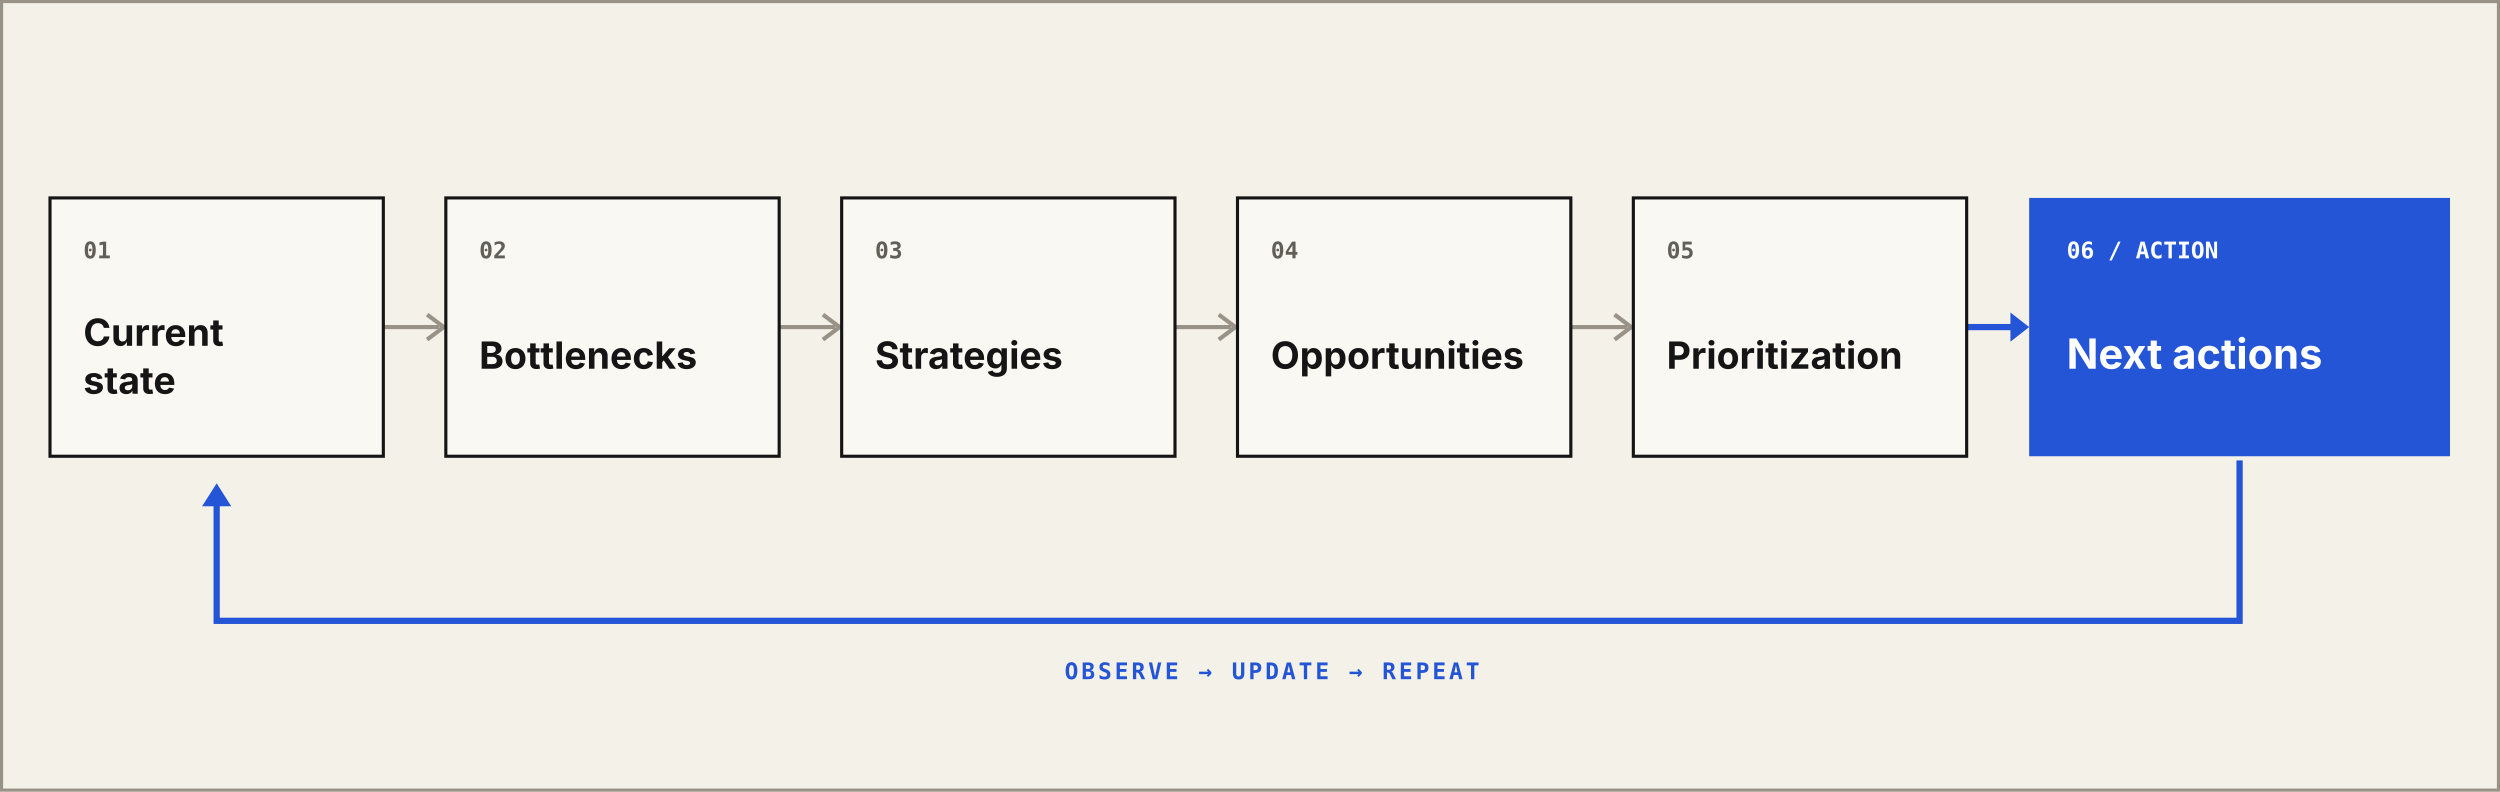
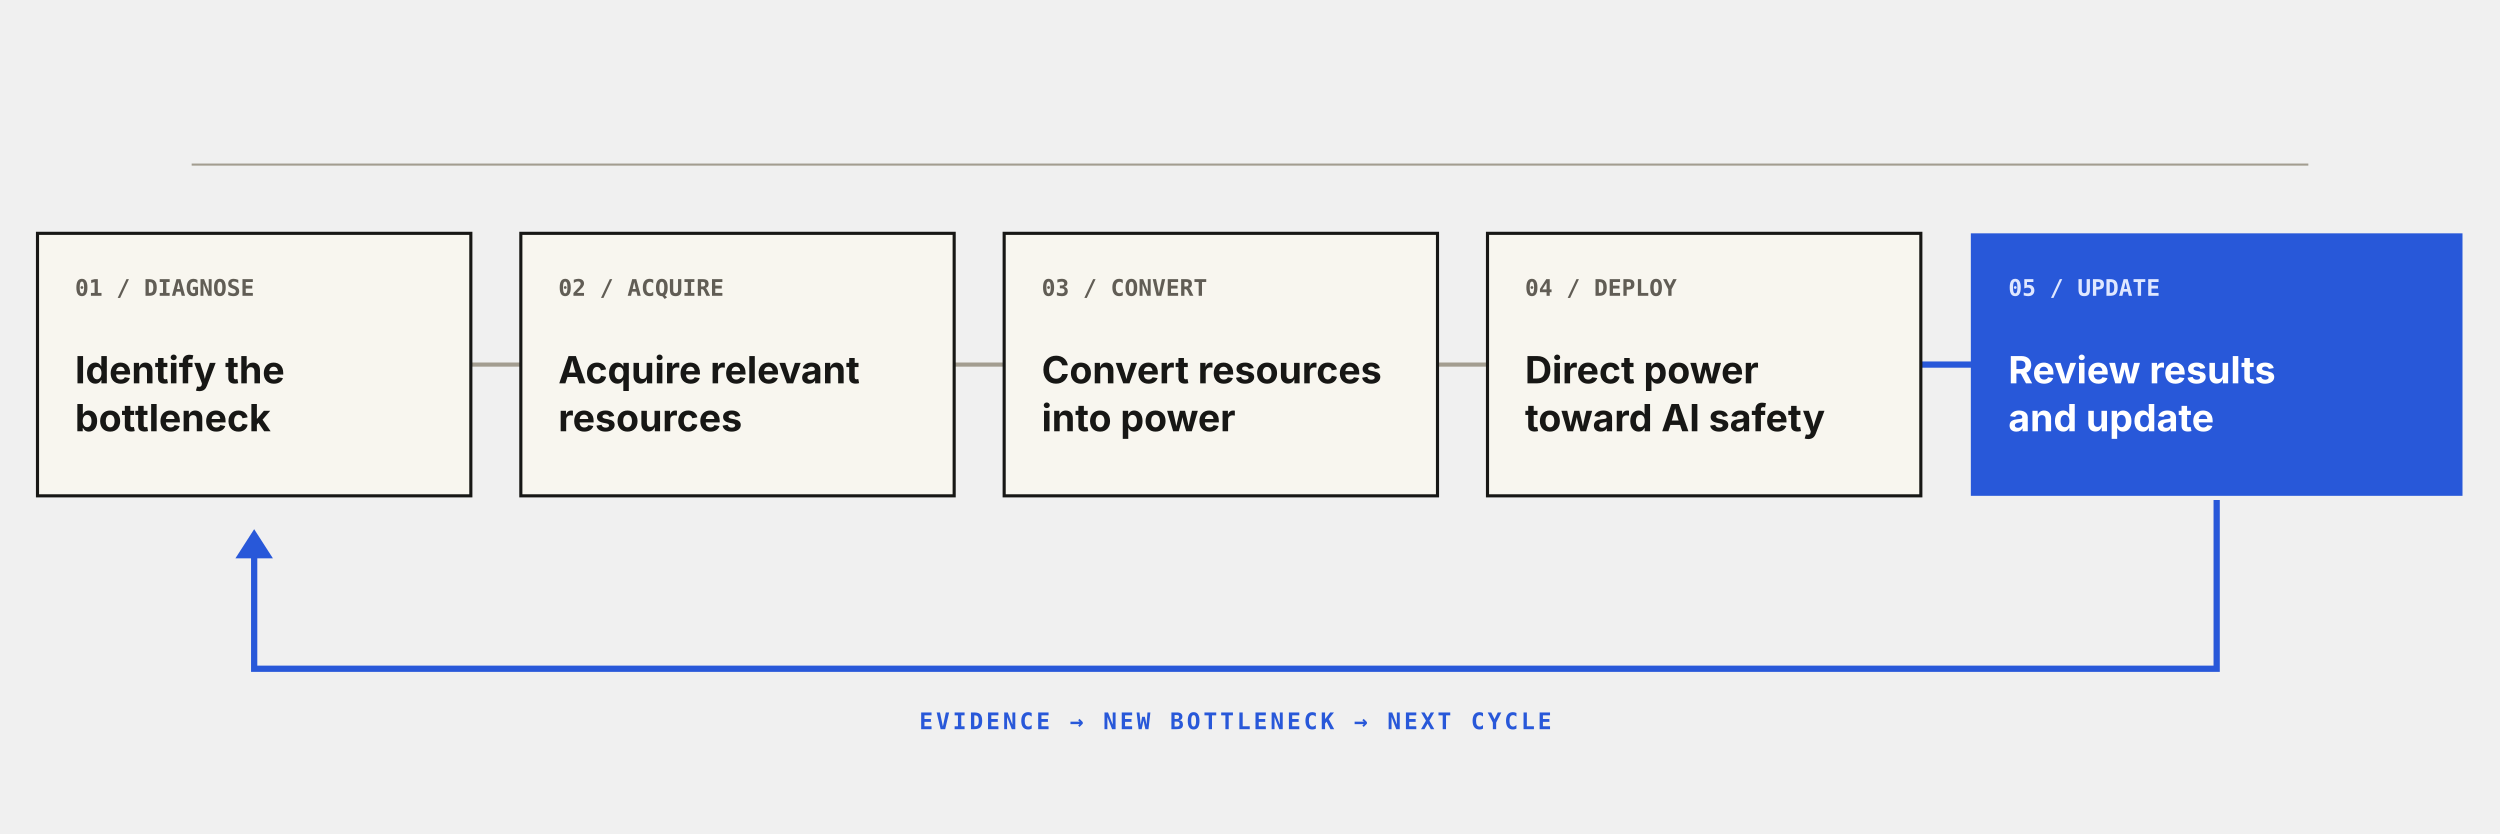
- <svg xmlns="http://www.w3.org/2000/svg" viewBox="0 0 1200 380">
-   <rect x="0.75" y="0.75" width="1198.5" height="378.5" fill="#f4f1e9" stroke="#999387" stroke-width="1.5" />
-   <g fill="none" stroke="#999387" stroke-width="2">
-     <path d="M184 157 H211" />
-     <path d="M205 151 L213 157 L205 163" />
-     <path d="M374 157 H401" />
-     <path d="M395 151 L403 157 L395 163" />
-     <path d="M564 157 H591" />
-     <path d="M585 151 L593 157 L585 163" />
-     <path d="M754 157 H781" />
-     <path d="M775 151 L783 157 L775 163" />
-     <path d="M944 157 H971" stroke="#2455d6" stroke-width="3" />
-     <path d="M965 150 L974 157 L965 164" fill="#2455d6" stroke="none" />
+ <svg xmlns="http://www.w3.org/2000/svg" viewBox="0 0 1200 400" role="img">
+   <path d="M92 79 H1108" fill="none" stroke="#a39d90" stroke-width="1" />
+   <g fill="none" stroke="#a39d90" stroke-width="2">
+     <path d="M226 175 H258" />
+     <path d="M251 168 L261 175 L251 182" />
+     <path d="M458 175 H490" />
+     <path d="M483 168 L493 175 L483 182" />
+     <path d="M690 175 H722" />
+     <path d="M715 168 L725 175 L715 182" />
+     <path d="M922 175 H954" stroke="#2858d9" stroke-width="3" />
+     <path d="M947 167 L958 175 L947 183" fill="#2858d9" stroke="none" />
  </g>
-   <g font-family="Inter, system-ui, sans-serif" fill="#151515">
-     <g transform="translate(24 95)">
-       <rect width="160" height="124" fill="#faf8f3" stroke="#151515" stroke-width="1.5" />
-       <text x="16" y="29" font-family="ui-monospace, Consolas, monospace" font-size="11" font-weight="700" fill="#625f58">01</text>
-       <text x="16" y="71" font-size="18" font-weight="700">
-         <tspan x="16">Current</tspan>
-         <tspan x="16" dy="23">state</tspan>
+   <g font-family="system-ui, -apple-system, Segoe UI, sans-serif" fill="#171715">
+     <g transform="translate(18 112)">
+       <rect width="208" height="126" fill="#f8f6ef" stroke="#171715" stroke-width="1.5" />
+       <text x="18" y="30" font-family="ui-monospace, SFMono-Regular, Consolas, monospace" font-size="11" font-weight="700" fill="#615d55">
+         01 / DIAGNOSE
+       </text>
+       <text x="18" y="72" font-size="18" font-weight="730">
+         <tspan x="18">Identify the</tspan>
+         <tspan x="18" dy="23">bottleneck</tspan>
      </text>
    </g>
-     <g transform="translate(214 95)">
-       <rect width="160" height="124" fill="#faf8f3" stroke="#151515" stroke-width="1.5" />
-       <text x="16" y="29" font-family="ui-monospace, Consolas, monospace" font-size="11" font-weight="700" fill="#625f58">02</text>
-       <text x="16" y="82" font-size="18" font-weight="700">Bottlenecks</text>
+     <g transform="translate(250 112)">
+       <rect width="208" height="126" fill="#f8f6ef" stroke="#171715" stroke-width="1.5" />
+       <text x="18" y="30" font-family="ui-monospace, SFMono-Regular, Consolas, monospace" font-size="11" font-weight="700" fill="#615d55">
+         02 / ACQUIRE
+       </text>
+       <text x="18" y="72" font-size="18" font-weight="730">
+         <tspan x="18">Acquire relevant</tspan>
+         <tspan x="18" dy="23">resources</tspan>
+       </text>
    </g>
-     <g transform="translate(404 95)">
-       <rect width="160" height="124" fill="#faf8f3" stroke="#151515" stroke-width="1.5" />
-       <text x="16" y="29" font-family="ui-monospace, Consolas, monospace" font-size="11" font-weight="700" fill="#625f58">03</text>
-       <text x="16" y="82" font-size="18" font-weight="700">Strategies</text>
+     <g transform="translate(482 112)">
+       <rect width="208" height="126" fill="#f8f6ef" stroke="#171715" stroke-width="1.5" />
+       <text x="18" y="30" font-family="ui-monospace, SFMono-Regular, Consolas, monospace" font-size="11" font-weight="700" fill="#615d55">
+         03 / CONVERT
+       </text>
+       <text x="18" y="72" font-size="18" font-weight="730">
+         <tspan x="18">Convert resources</tspan>
+         <tspan x="18" dy="23">into power</tspan>
+       </text>
    </g>
-     <g transform="translate(594 95)">
-       <rect width="160" height="124" fill="#faf8f3" stroke="#151515" stroke-width="1.5" />
-       <text x="16" y="29" font-family="ui-monospace, Consolas, monospace" font-size="11" font-weight="700" fill="#625f58">04</text>
-       <text x="16" y="82" font-size="18" font-weight="700">Opportunities</text>
+     <g transform="translate(714 112)">
+       <rect width="208" height="126" fill="#f8f6ef" stroke="#171715" stroke-width="1.5" />
+       <text x="18" y="30" font-family="ui-monospace, SFMono-Regular, Consolas, monospace" font-size="11" font-weight="700" fill="#615d55">
+         04 / DEPLOY
+       </text>
+       <text x="18" y="72" font-size="18" font-weight="730">
+         <tspan x="18">Direct power</tspan>
+         <tspan x="18" dy="23">toward AI safety</tspan>
+       </text>
    </g>
-     <g transform="translate(784 95)">
-       <rect width="160" height="124" fill="#faf8f3" stroke="#151515" stroke-width="1.5" />
-       <text x="16" y="29" font-family="ui-monospace, Consolas, monospace" font-size="11" font-weight="700" fill="#625f58">05</text>
-       <text x="16" y="82" font-size="18" font-weight="700">Prioritization</text>
-     </g>
-     <g transform="translate(974 95)">
-       <rect width="202" height="124" fill="#2455d6" />
-       <text x="18" y="29" font-family="ui-monospace, Consolas, monospace" font-size="11" font-weight="700" fill="#ffffff">06 / ACTION</text>
-       <text x="18" y="82" font-size="20" font-weight="750" fill="#ffffff">Next actions</text>
+     <g transform="translate(946 112)">
+       <rect width="236" height="126" fill="#2858d9" />
+       <text x="18" y="30" font-family="ui-monospace, SFMono-Regular, Consolas, monospace" font-size="11" font-weight="700" fill="#dfe7ff">
+         05 / UPDATE
+       </text>
+       <text x="18" y="72" font-size="18" font-weight="750" fill="#ffffff">
+         <tspan x="18">Review results</tspan>
+         <tspan x="18" dy="23">and update</tspan>
+       </text>
    </g>
  </g>
-   <path d="M1075 221 V298 H104 V235" fill="none" stroke="#2455d6" stroke-width="3" />
-   <path d="M97 243 L104 232 L111 243" fill="#2455d6" />
-   <text x="511" y="326" font-family="ui-monospace, Consolas, monospace" font-size="11" font-weight="700" letter-spacing="1.4" fill="#2455d6">OBSERVE → UPDATE → REPEAT</text>
+   <path d="M1064 240 V321 H122 V257" fill="none" stroke="#2858d9" stroke-width="3" />
+   <path d="M113 268 L122 254 L131 268" fill="#2858d9" />
+   <text x="593" y="350" text-anchor="middle" font-family="ui-monospace, SFMono-Regular, Consolas, monospace" font-size="11" font-weight="700" letter-spacing="1.4" fill="#2858d9">
+     EVIDENCE → NEW BOTTLENECK → NEXT CYCLE
+   </text>
</svg>
